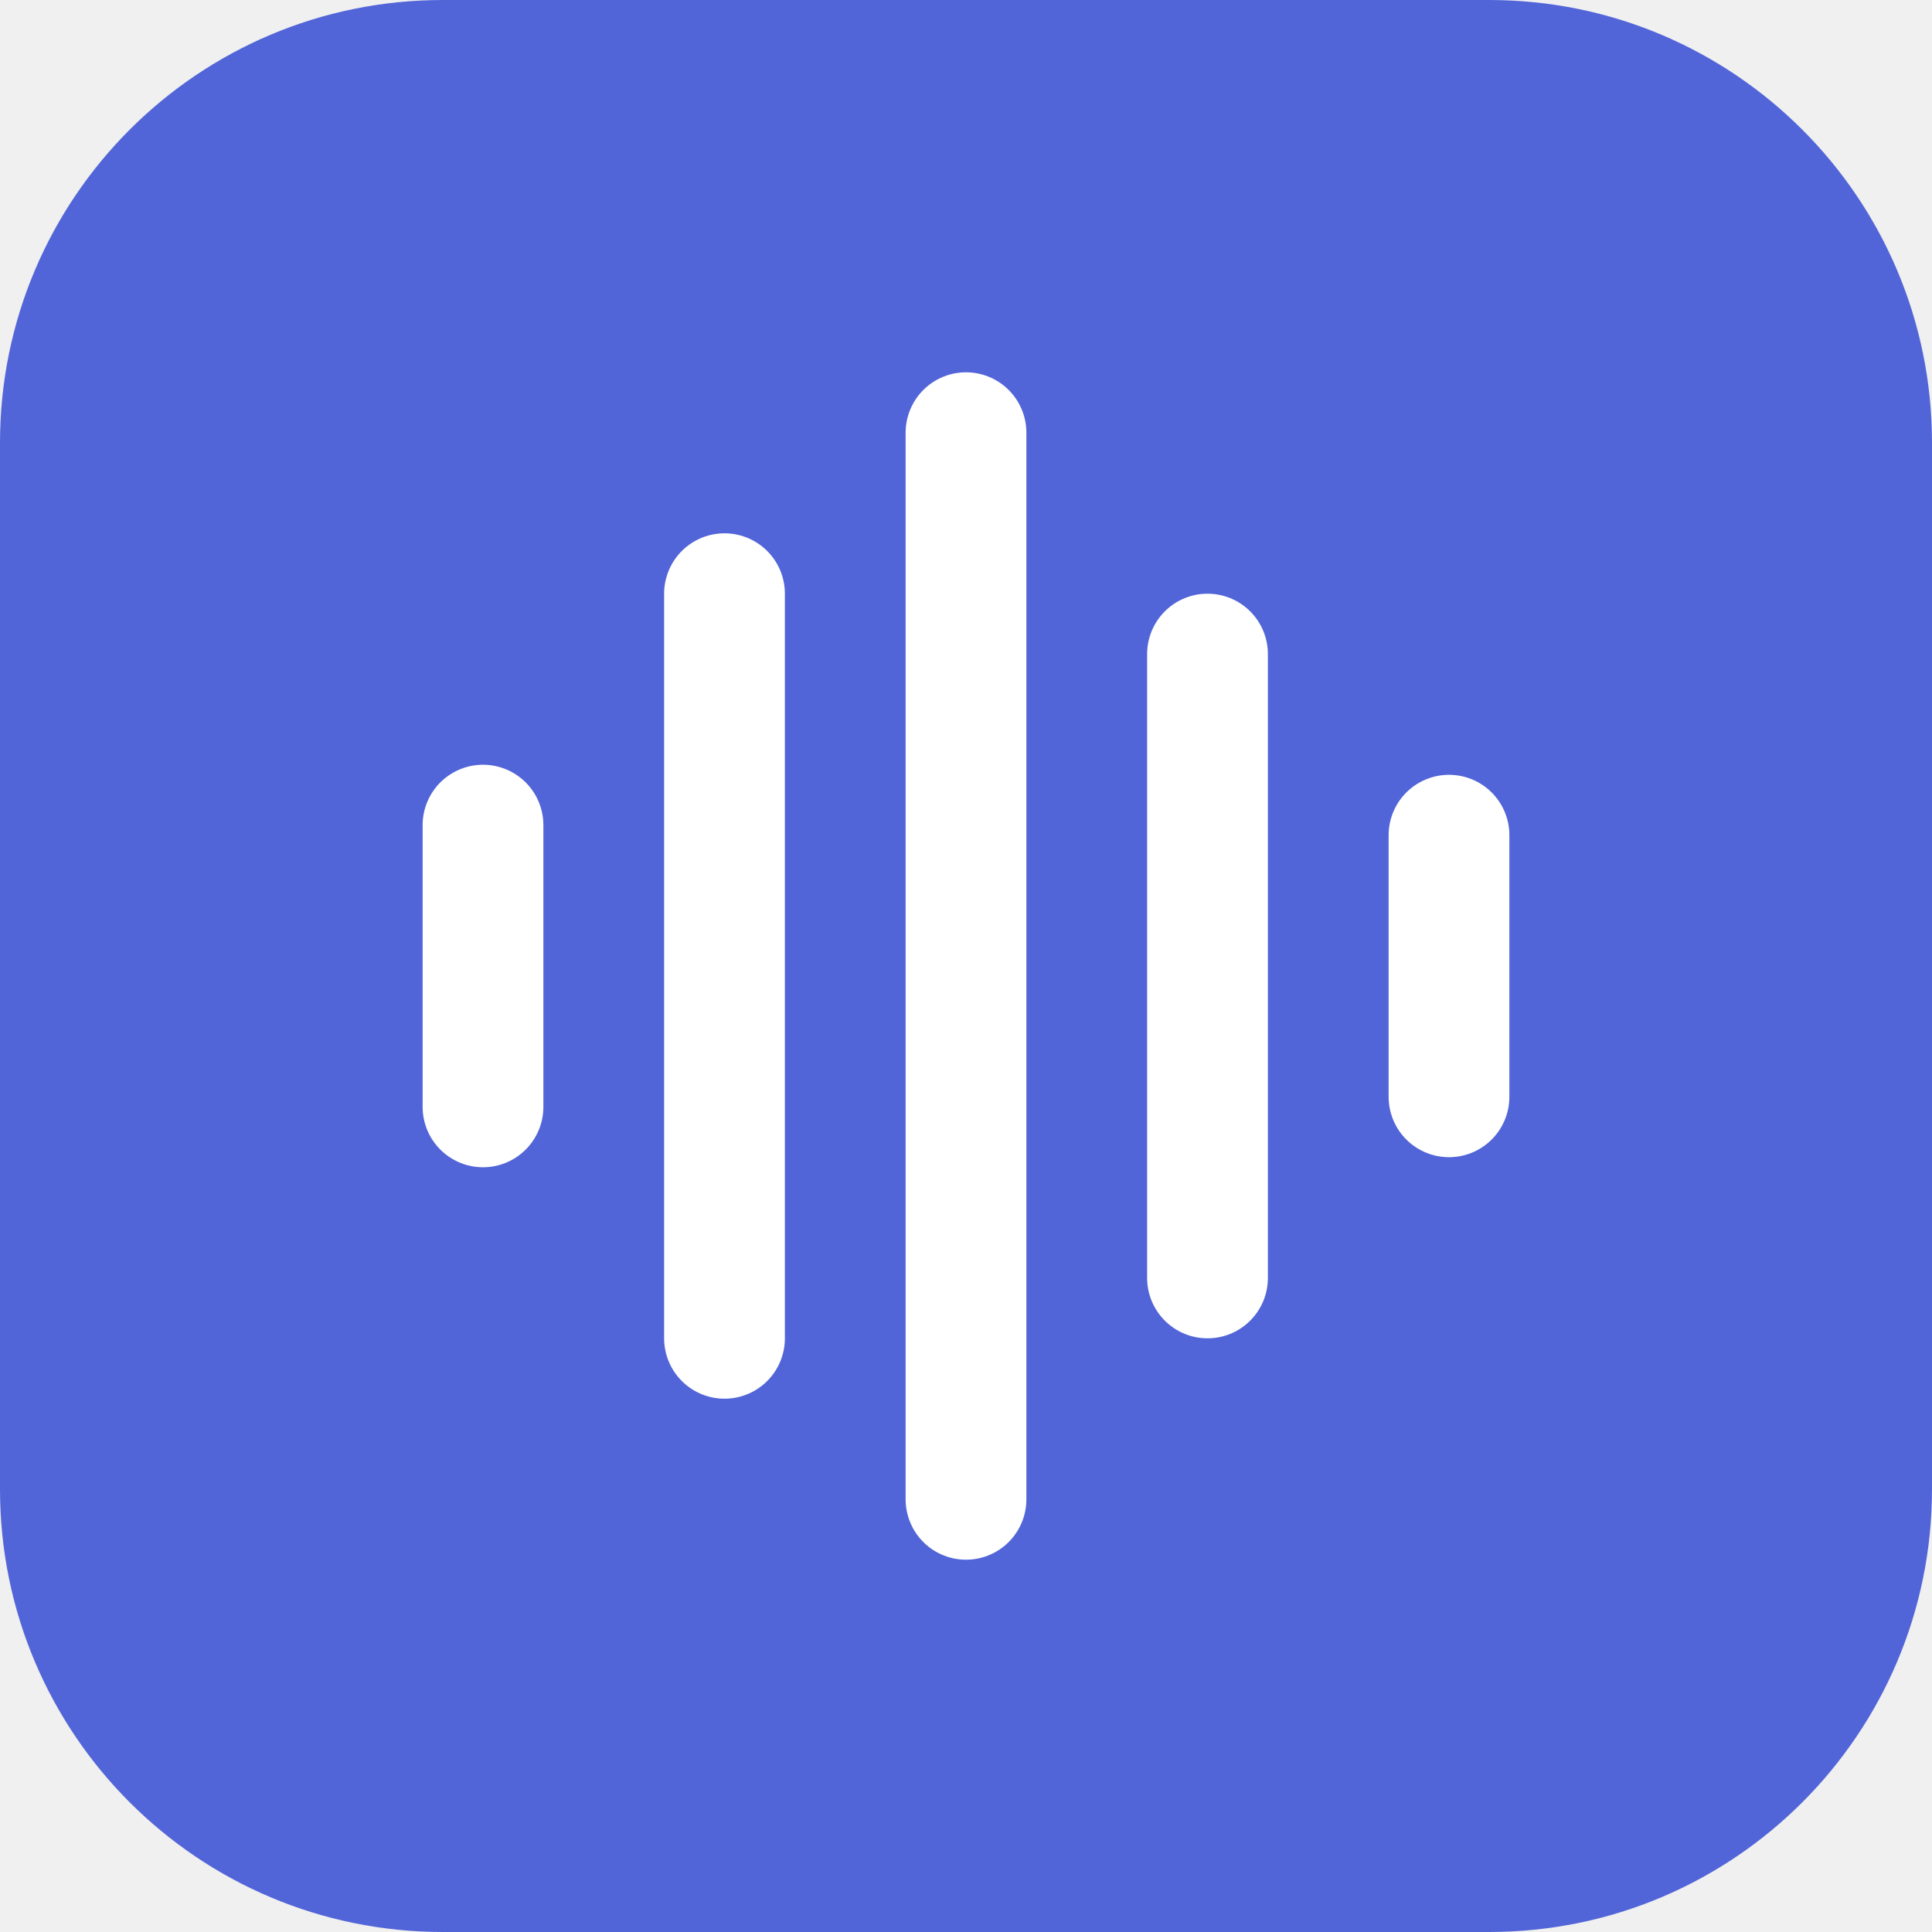
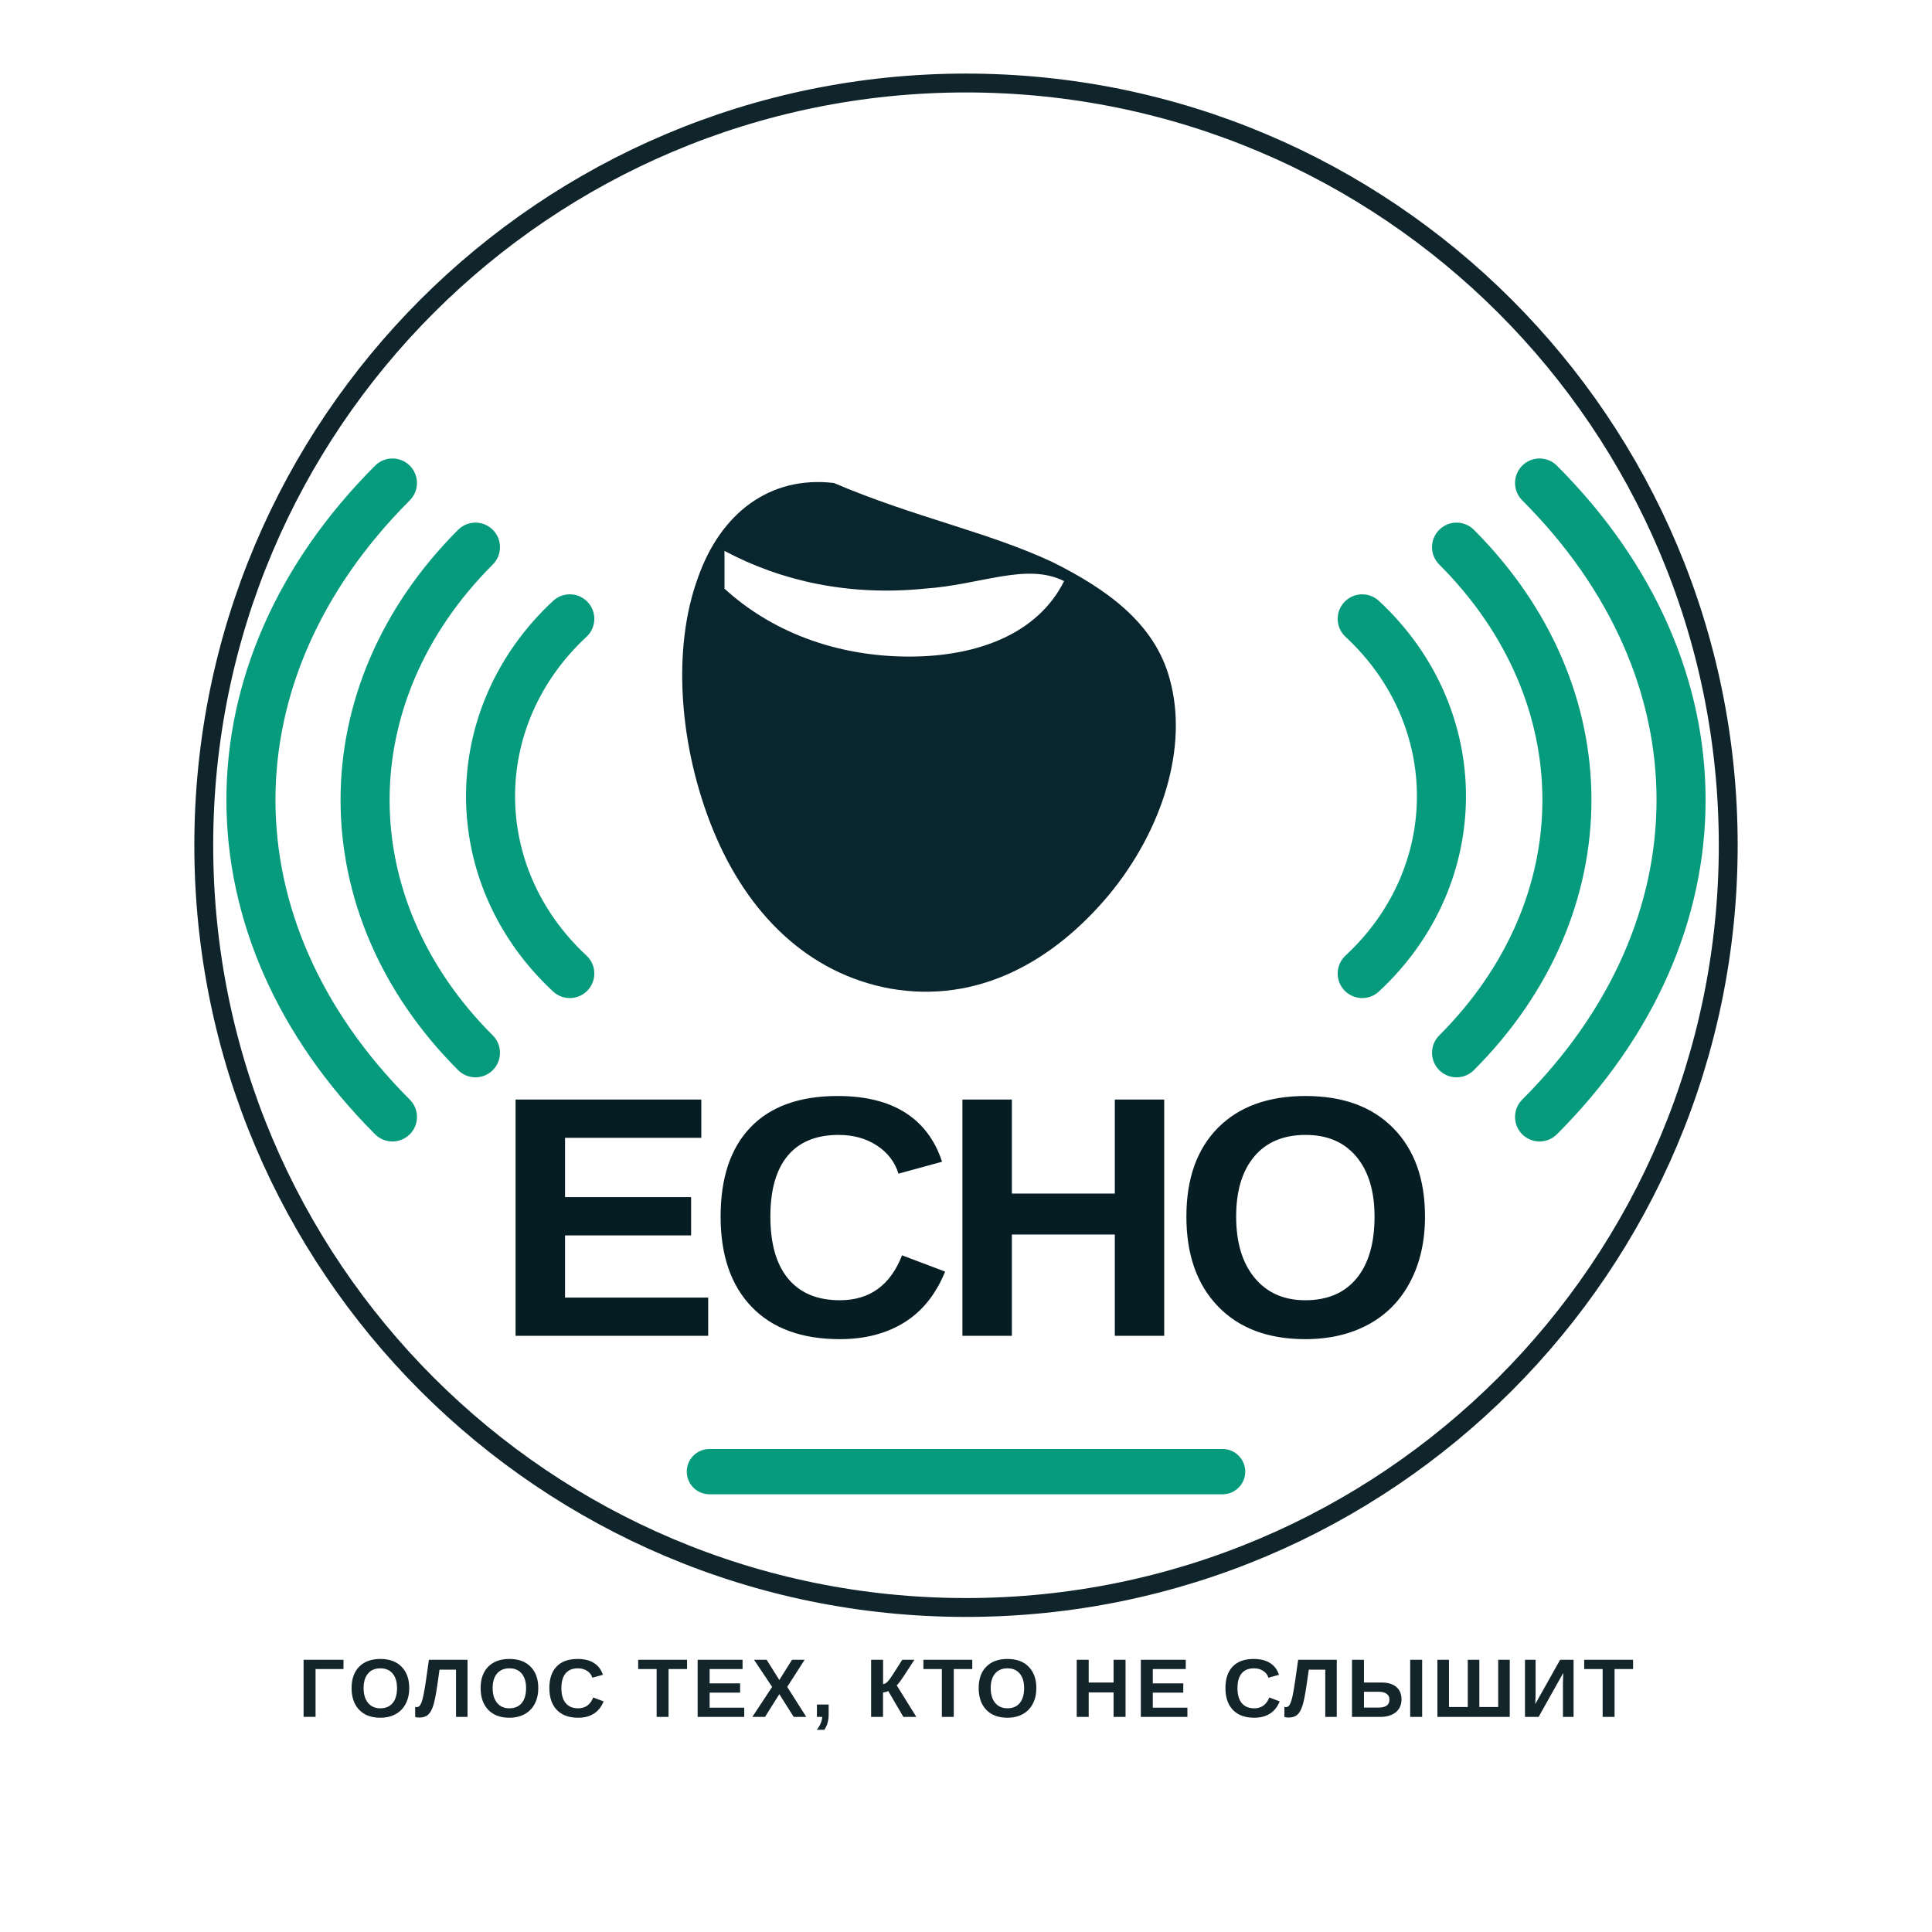
- <svg xmlns="http://www.w3.org/2000/svg" viewBox="0 0 192 192">
-   <rect width="192" height="192" rx="44" fill="#5265d8" />
-   <g stroke="#fff" stroke-width="12" stroke-linecap="round">
-     <path d="M48 82v28M72 59v74M96 43v106M120 65v62M144 83v26" />
+ <svg xmlns="http://www.w3.org/2000/svg" viewBox="0 0 512 512" role="img" aria-labelledby="title desc">
+   <rect width="512" height="512" fill="#fff" />
+   <circle cx="256" cy="224" r="202" fill="#fff" stroke="#10252b" stroke-width="5" />
+   <g fill="none" stroke="#079b7d" stroke-width="13" stroke-linecap="round">
+     <path d="M151 164c-28 26-28 68 0 94" />
+     <path d="M126 145c-39 39-39 95 0 134" />
+     <path d="M104 128c-50 50-50 118 0 168" />
+     <path d="M361 164c28 26 28 68 0 94" />
+     <path d="M386 145c39 39 39 95 0 134" />
+     <path d="M408 128c50 50 50 118 0 168" />
  </g>
+   <path d="M221 128c-17-2-30 8-36 25-7 19-5 45 4 67 9 22 25 38 47 42 23 4 43-7 58-25 14-17 21-39 16-57-4-15-17-24-31-31-17-8-37-12-58-21z" fill="#09252d" />
+   <path d="M192 146c15 8 33 12 53 10 15-1 27-7 37-2-7 14-23 20-41 20-20 0-37-7-49-18z" fill="#fff" />
+   <text x="256" y="354" text-anchor="middle" font-family="Arial,Helvetica,sans-serif" font-size="91" font-weight="800" letter-spacing="-4" fill="#071d24">ECHO</text>
+   <path d="M188 390h136" stroke="#079b7d" stroke-width="12" stroke-linecap="round" />
+   <text x="256" y="455" text-anchor="middle" font-family="Arial,Helvetica,sans-serif" font-size="22" font-weight="700" letter-spacing="1.1" fill="#13252a">ГОЛОС ТЕХ, КТО НЕ СЛЫШИТ</text>
</svg>
